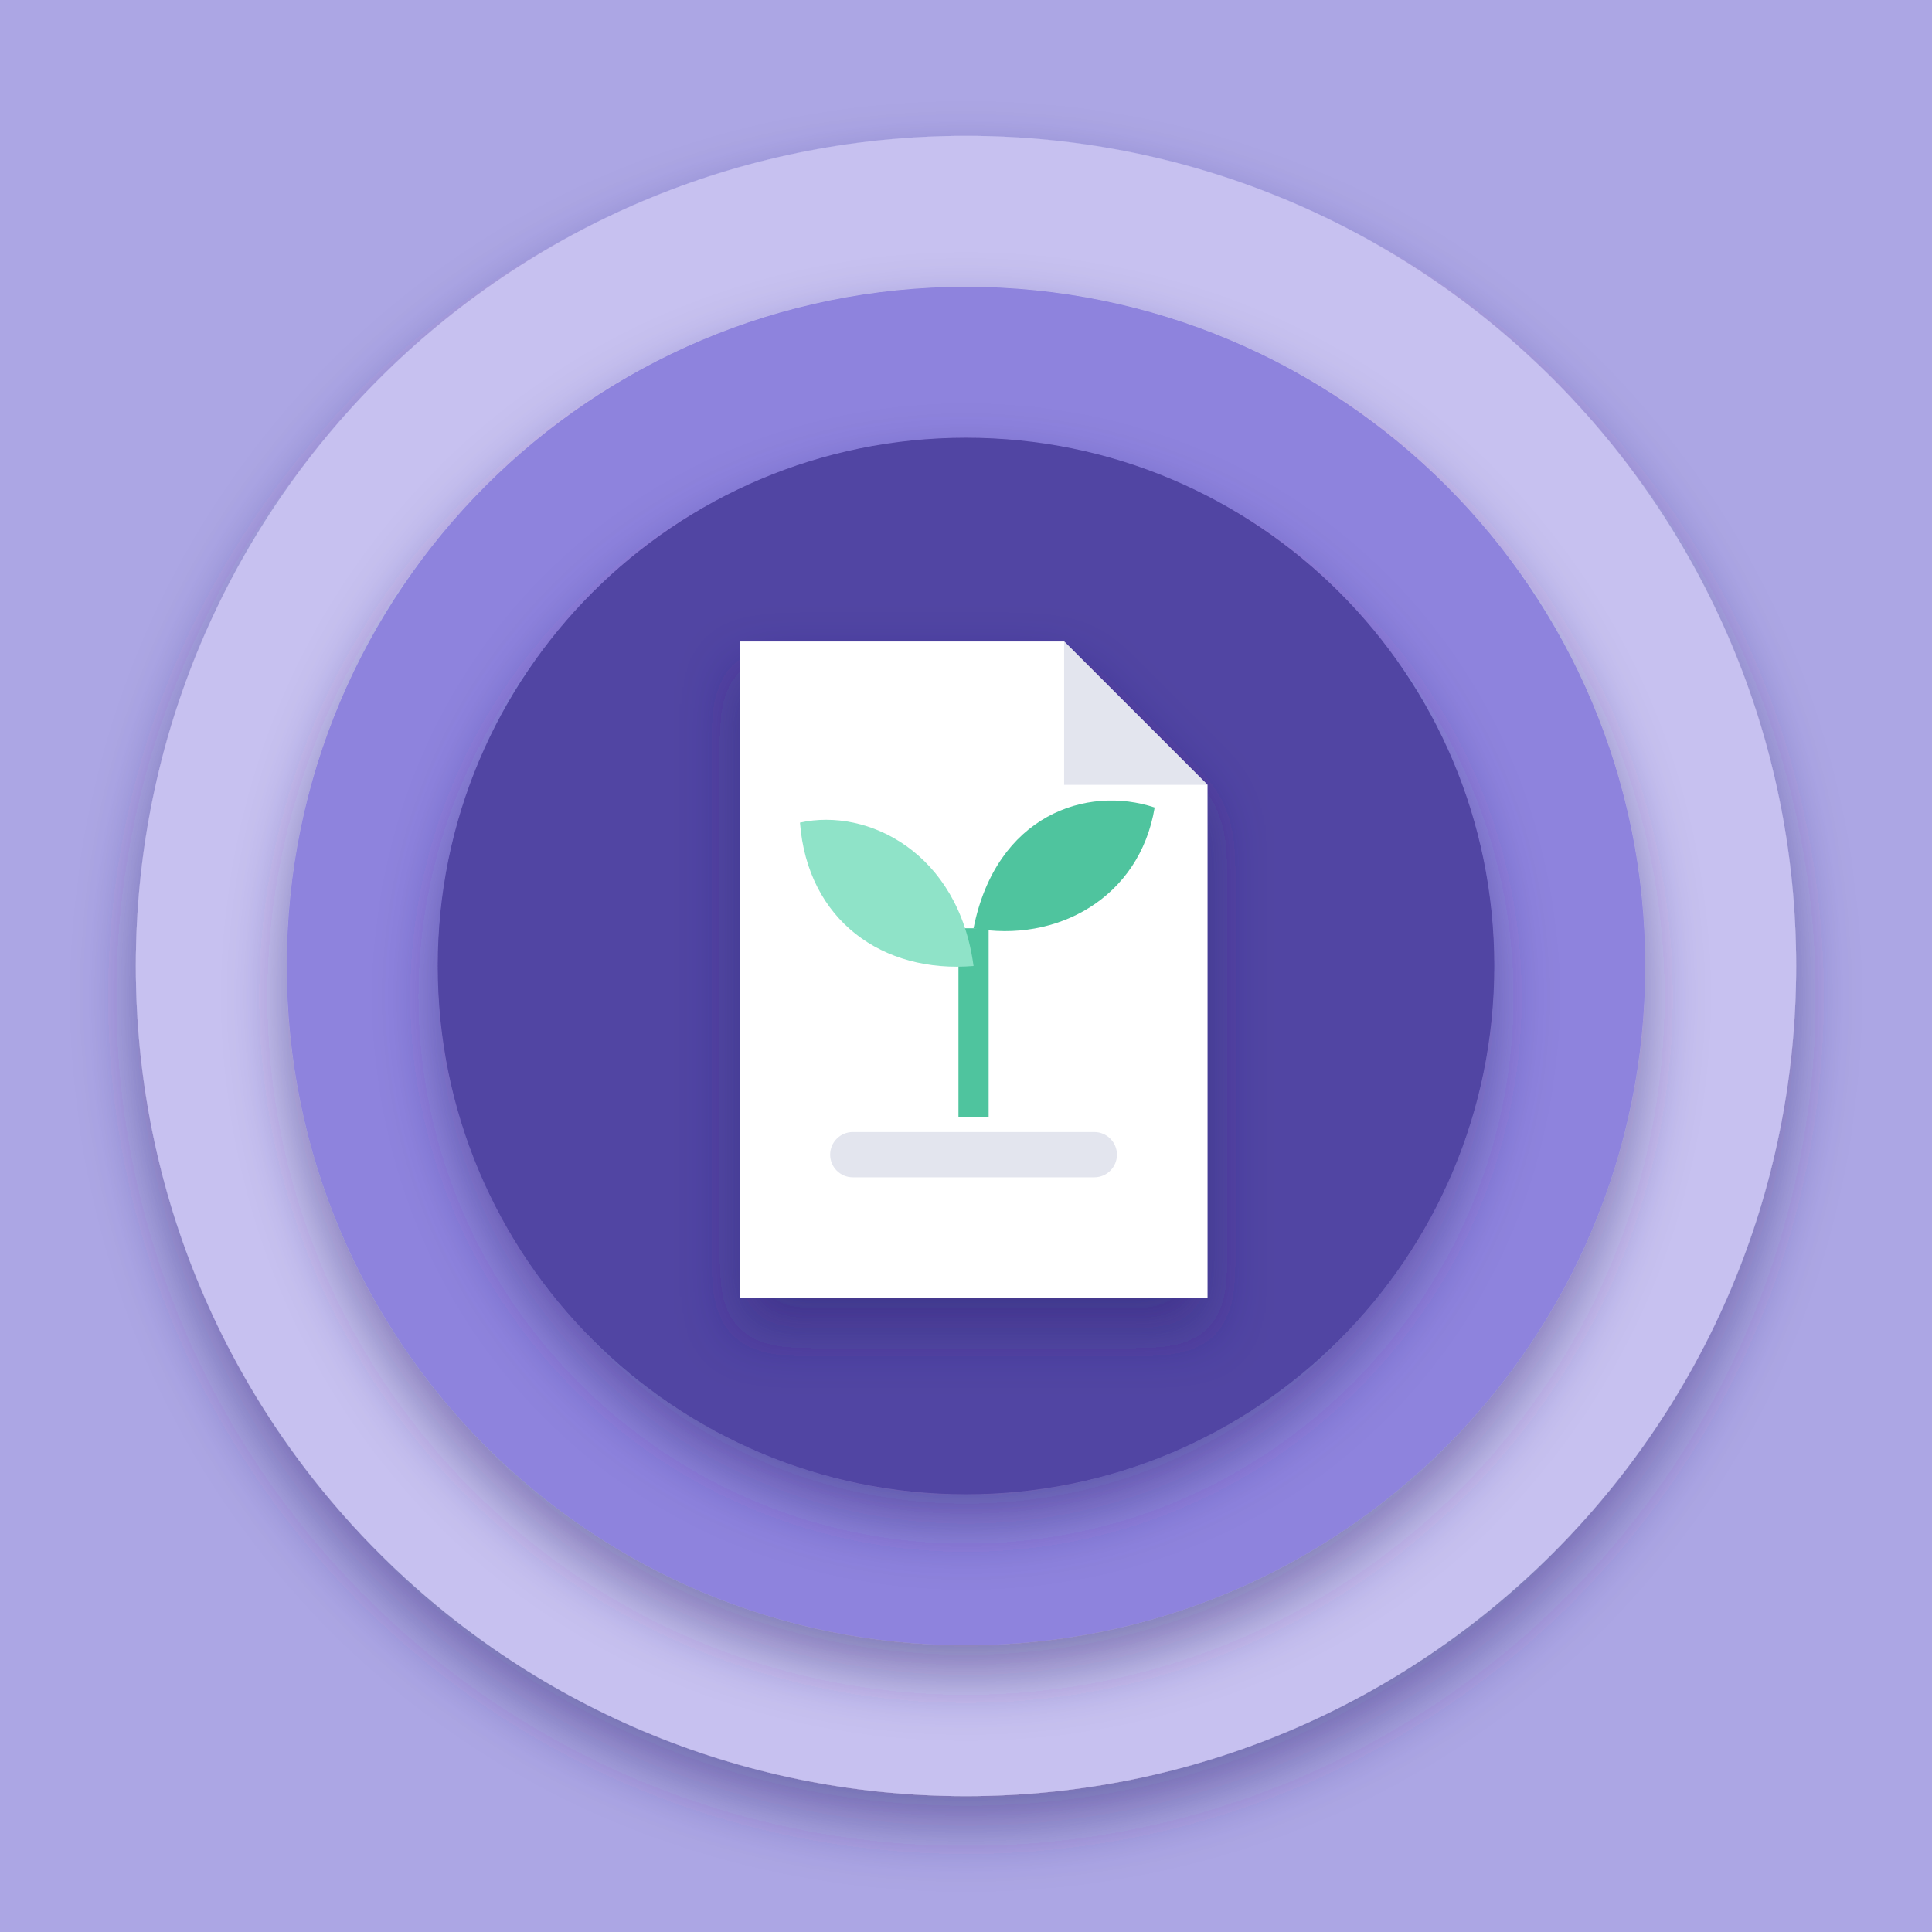
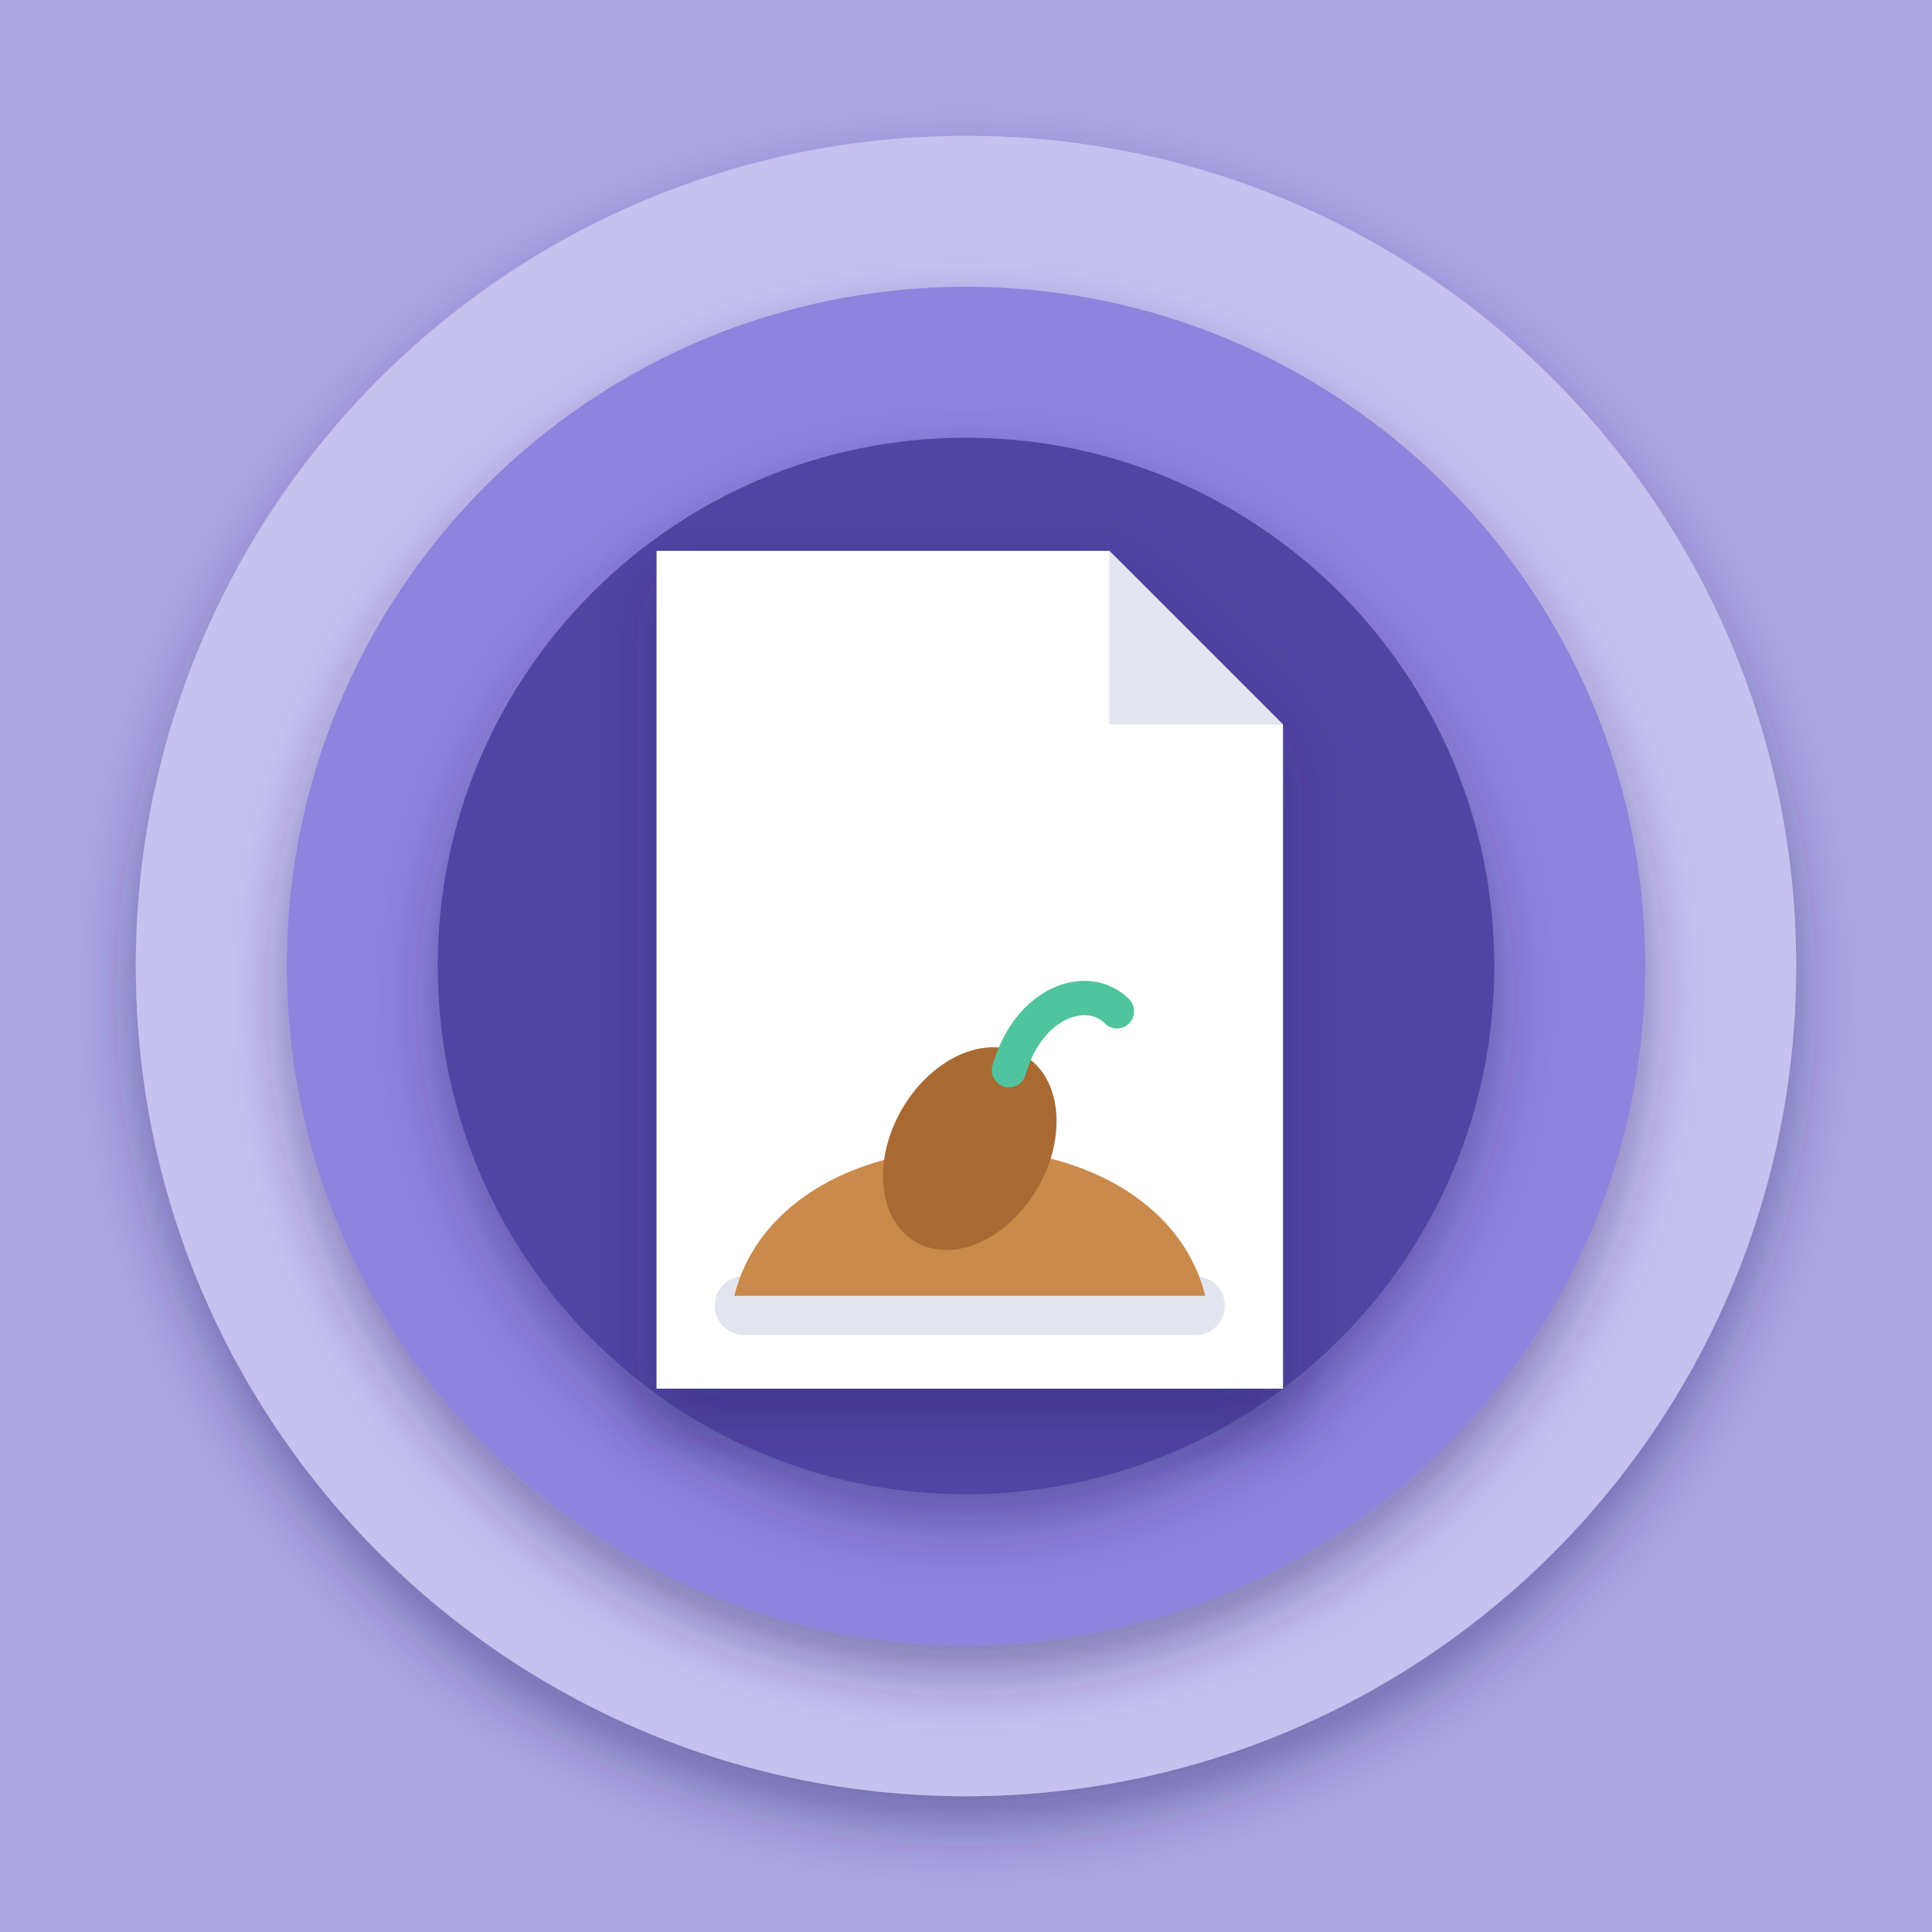
<svg xmlns="http://www.w3.org/2000/svg" width="128" height="128" viewBox="0 0 512 512">
  <defs>
    <filter id="shadow" width="140%" height="140%" x="-20%" y="-20%">
      <feDropShadow dx="0" dy="8" flood-color="#2E2670" flood-opacity=".45" stdDeviation="8" />
    </filter>
  </defs>
  <rect width="100%" height="100%" fill="#ACA6E4" />
  <circle cx="256" cy="256" r="220" fill="#C7C1F0" filter="url(#shadow)" />
  <circle cx="256" cy="256" r="180" fill="#8E83DD" filter="url(#shadow)" />
  <circle cx="256" cy="256" r="140" fill="#5144A3" filter="url(#shadow)" />
  <g filter="url(#shadow)">
-     <path fill="#FFF" d="M196 170h86l38 38v136H196z" />
-     <path fill="#E3E5EE" d="M282 170v38h38z" />
-     <rect width="76" height="12" x="220" y="300" fill="#E3E5EE" rx="6" />
-     <path fill="#4FC49E" d="M254 296v-50h8v50z" />
-     <path fill="#8FE3C8" d="M258 256c-4-30-28-42-46-38 2 26 22 40 46 38" />
-     <path fill="#4FC49E" d="M258 246c6-30 30-38 48-32-4 24-26 36-48 32" />
+     <path fill="#FFF" d="M174 146h120l46 46v176H174z" />
+     <path fill="#E3E5EE" d="M294 146v46h46z" />
+     <g transform="matrix(1.3 0 0 1.3 -78.4 -90.8)">
+       <rect width="104" height="12" x="206" y="330" fill="#E3E5EE" rx="6" />
+       <path fill="#C98A4B" d="M210 334c10-40 86-40 96 0z" />
+       <ellipse cx="258" cy="304" fill="#A86B33" rx="16" ry="22" transform="rotate(30 258 304)" />
+       <path fill="none" stroke="#4FC49E" stroke-linecap="round" stroke-width="7" d="M266 288c4-14 16-18 22-12" />
+     </g>
  </g>
</svg>
